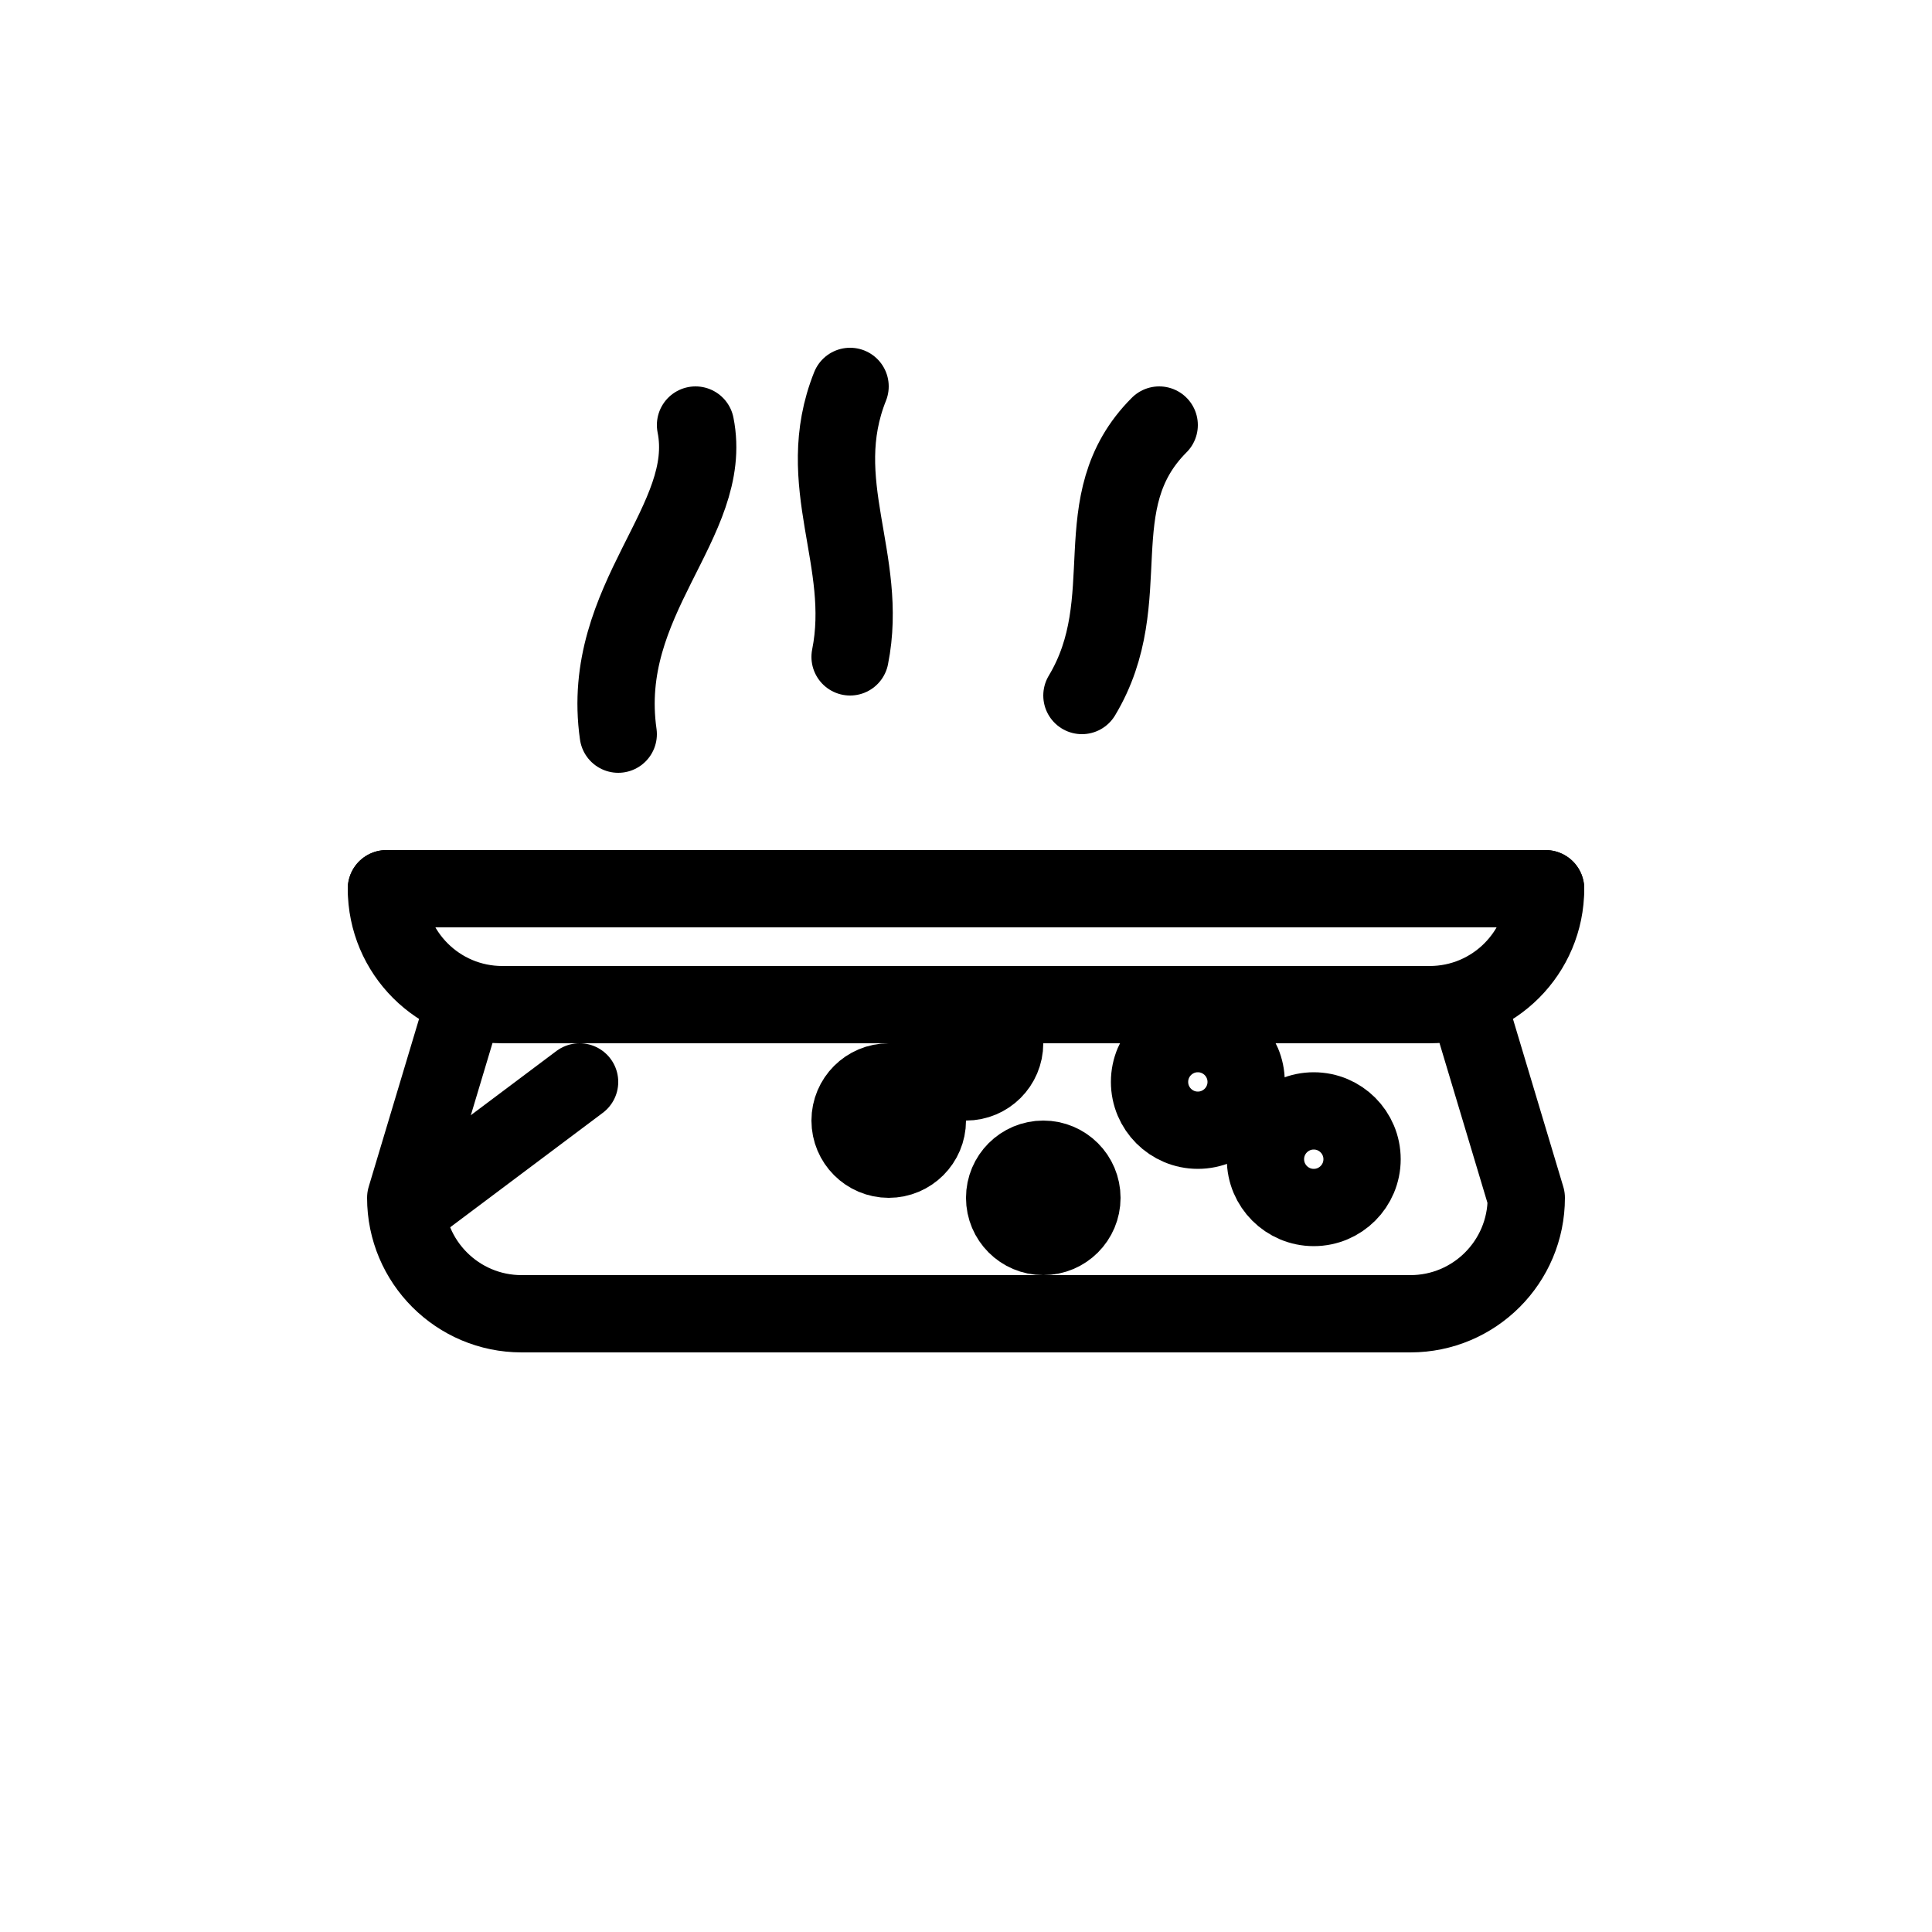
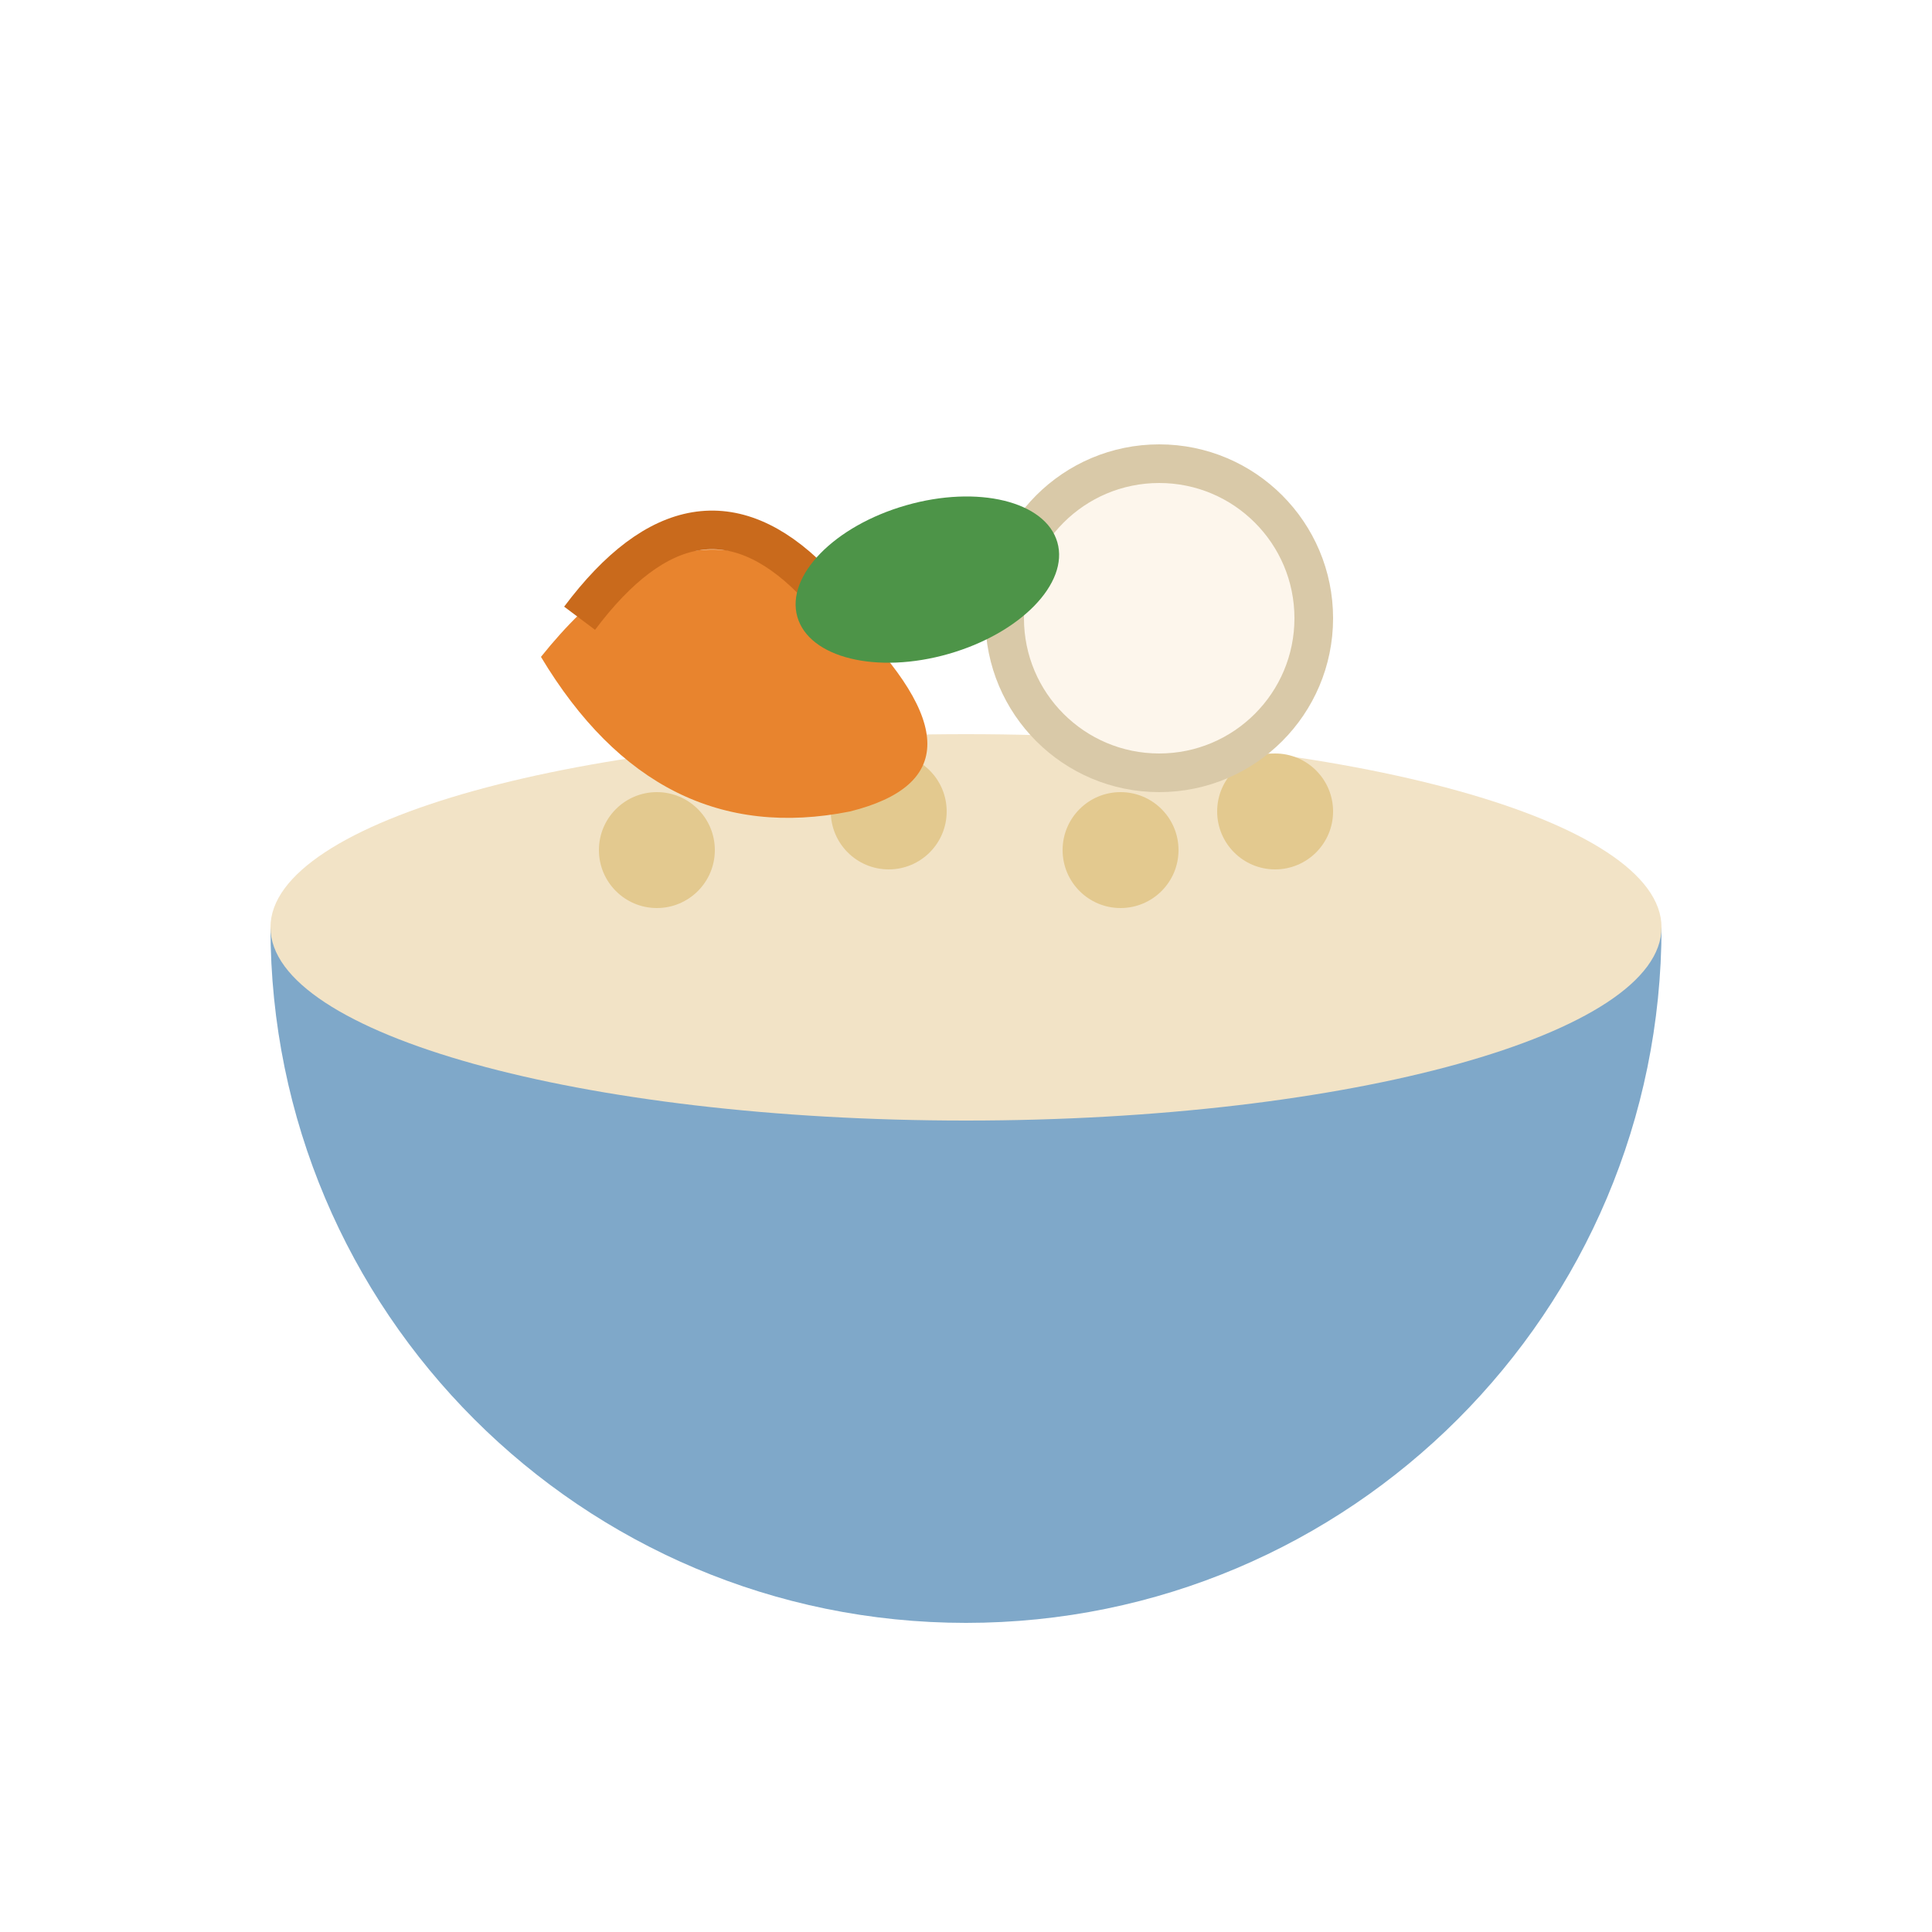
- <svg xmlns="http://www.w3.org/2000/svg" viewBox="0 0 100 100" fill="none" stroke="currentColor" stroke-width="4" stroke-linecap="round" stroke-linejoin="round" aria-hidden="true">
-   <path d="M20 46h60" />
-   <path d="M20 46a6 6 0 0 0 6 6h48a6 6 0 0 0 6-6" />
-   <path d="M24 52l-3 10a6 6 0 0 0 6 6h46a6 6 0 0 0 6-6l-3-10" />
-   <path d="M32 38c-1-7 5-11 4-16M44 34c1-5-2-9 0-14M56 36c3-5 0-10 4-14" />
-   <circle cx="46" cy="58" r="2" />
-   <circle cx="54" cy="62" r="2" />
-   <circle cx="50" cy="54" r="2" />
-   <circle cx="62" cy="56" r="2.5" />
-   <circle cx="68" cy="60" r="2.5" />
-   <path d="M30 56l-8 6" />
+ <svg xmlns="http://www.w3.org/2000/svg" viewBox="0 0 100 100" aria-hidden="true">
+   <path d="M14 48a36 36 0 0 0 72 0z" fill="#7fa8c9" />
+   <ellipse cx="50" cy="48" rx="36" ry="10" fill="#f2e3c6" />
+   <circle cx="34" cy="44" r="3" fill="#e3c98f" />
+   <circle cx="46" cy="42" r="3" fill="#e3c98f" />
+   <circle cx="58" cy="44" r="3" fill="#e3c98f" />
+   <circle cx="66" cy="42" r="3" fill="#e3c98f" />
+   <path d="M28 34q8-10 16-2t0 10q-10 2-16-8z" fill="#e8842e" />
+   <path d="M30 32q6-8 12-2" stroke="#c96a1c" stroke-width="2" fill="none" />
+   <circle cx="60" cy="32" r="8" fill="#fdf6ec" />
+   <circle cx="60" cy="32" r="8" fill="none" stroke="#d9c9a8" stroke-width="2" />
+   <ellipse cx="48" cy="30" rx="7" ry="4" fill="#4d9448" transform="rotate(-16 48 30)" />
</svg>
